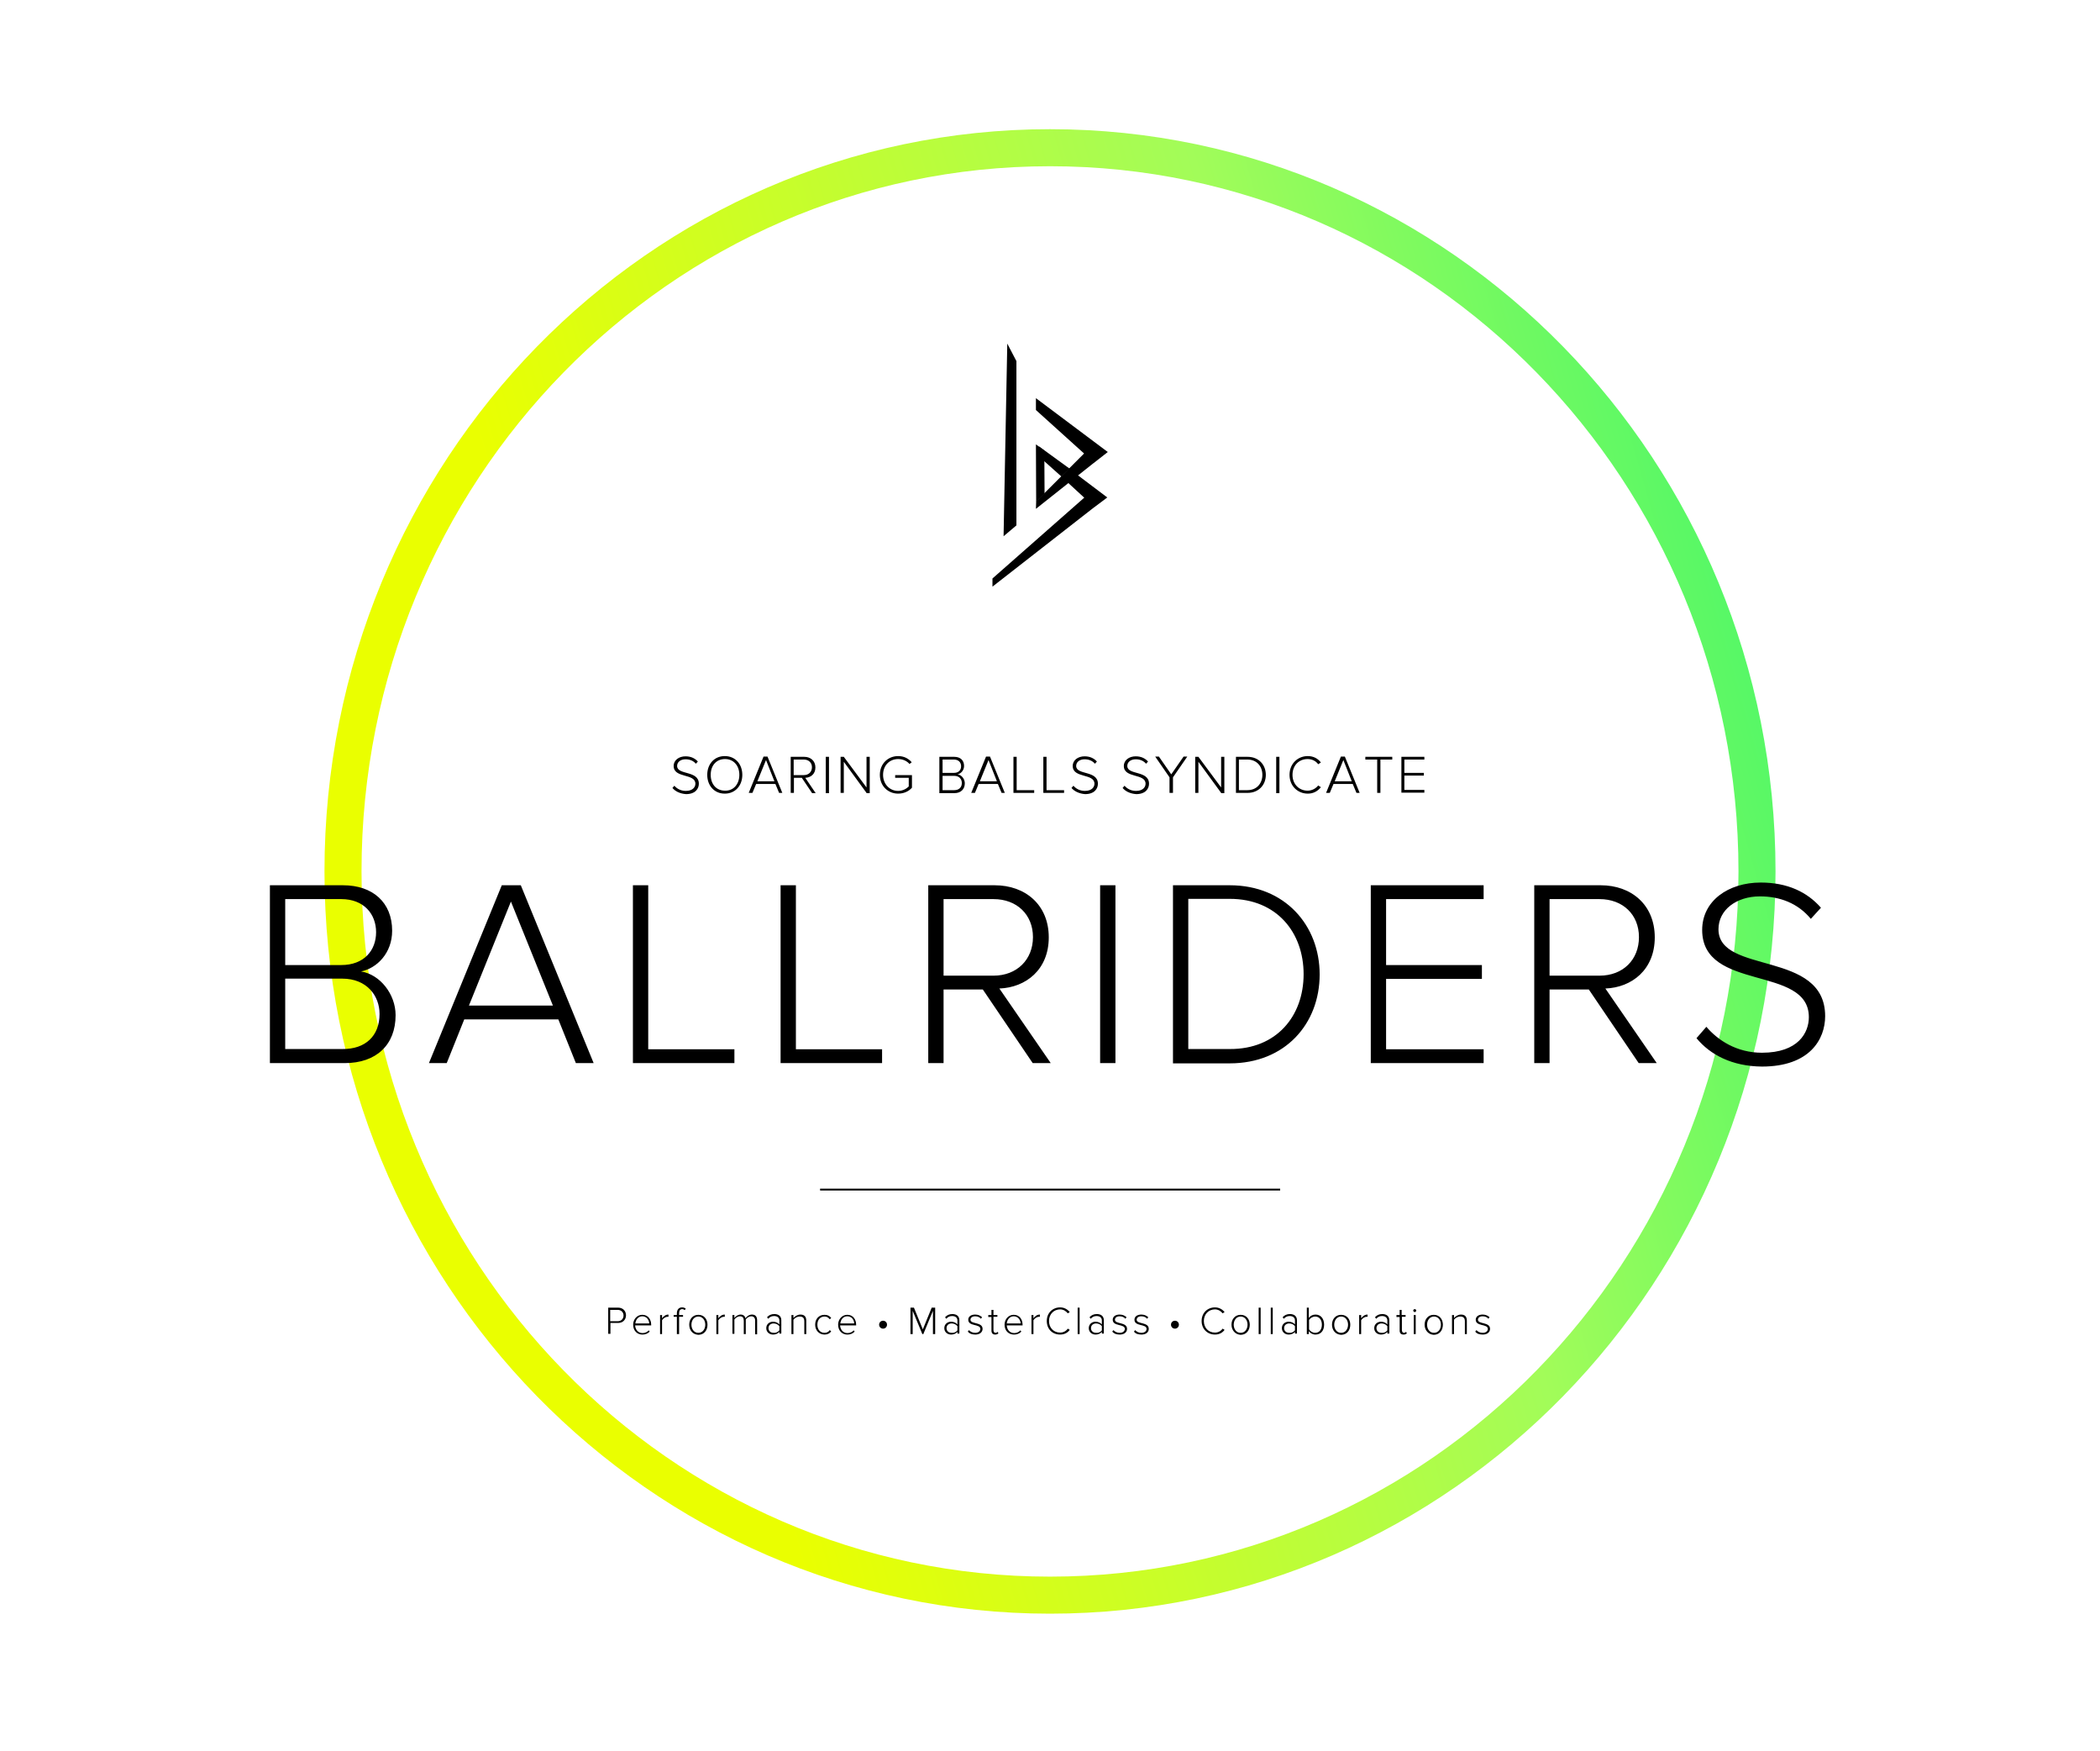
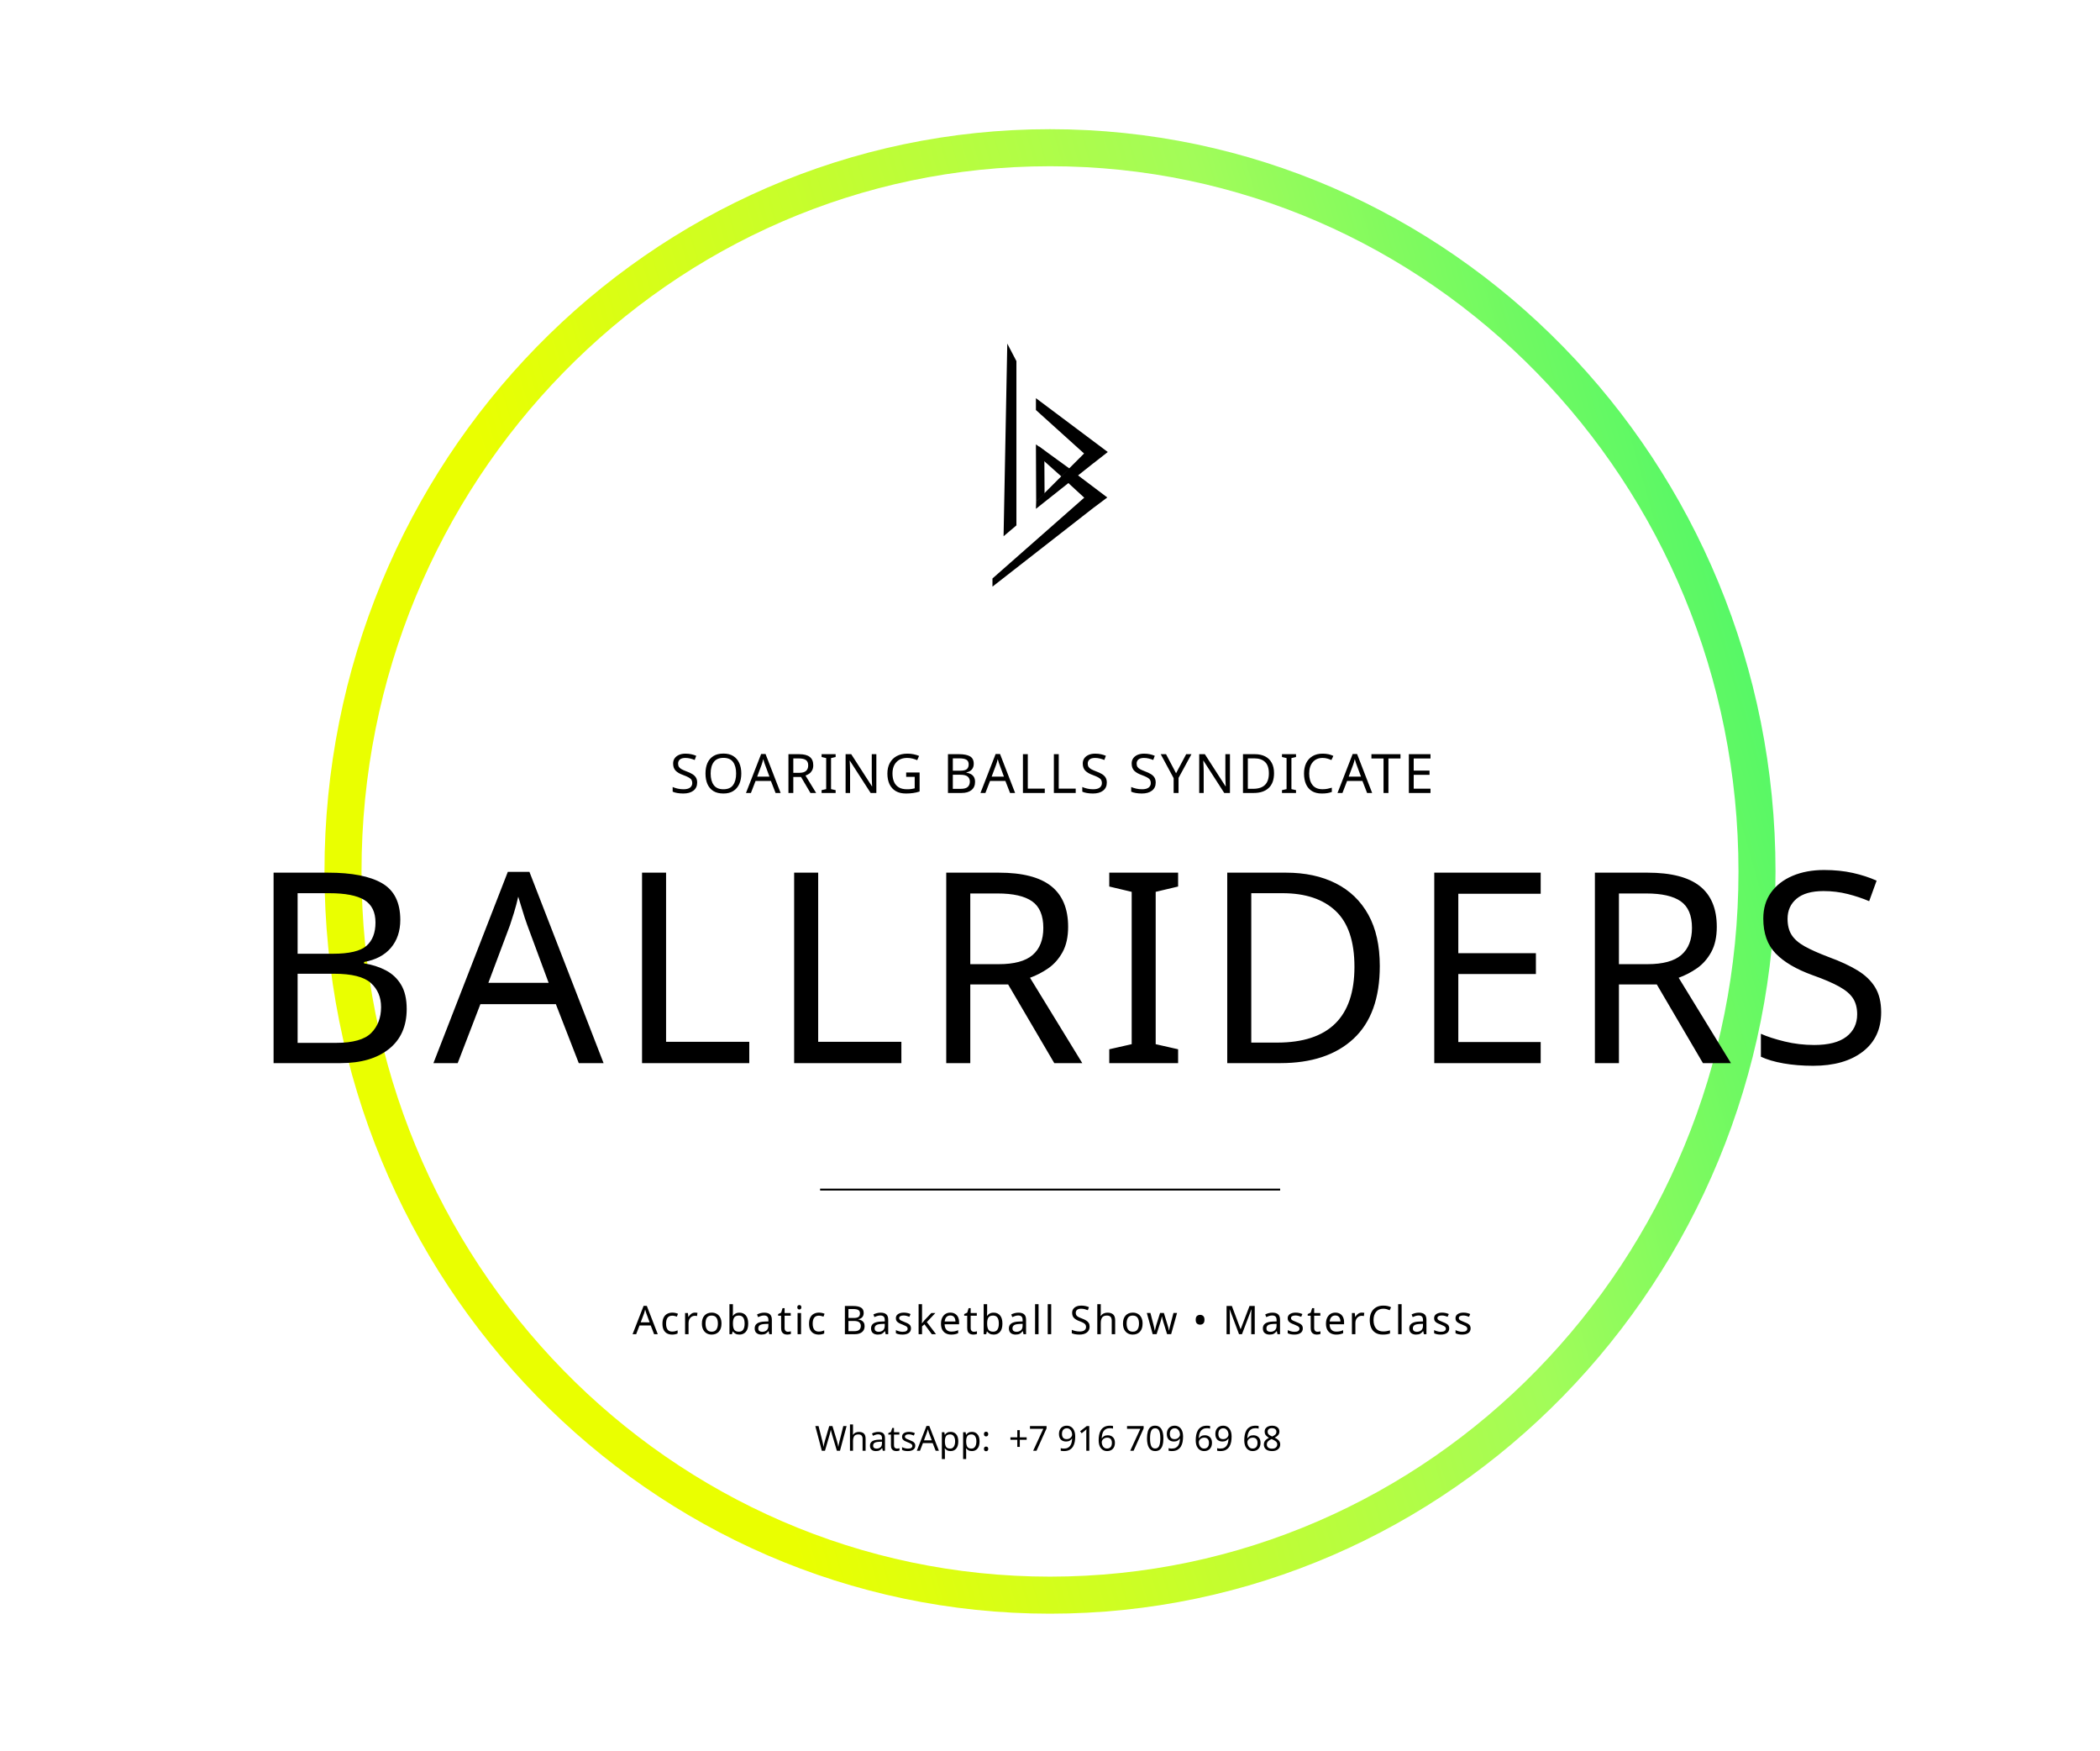
- <svg xmlns="http://www.w3.org/2000/svg" viewBox="135.3 -11.4 850.4 708.7">
-   <path fill="none" stroke="#000" stroke-width=".763" d="M467.4 470.2h186.3" />
-   <linearGradient id="a" gradientUnits="userSpaceOnUse" x1="277.578" y1="422.495" x2="843.489" y2="260.223">
-     <stop offset="0" stop-color="#eaff00" />
-     <stop offset=".203" stop-color="#eaff00" />
-     <stop offset=".73" stop-color="#a2fc59" />
-     <stop offset="1" stop-color="#57f866" />
+ <svg xmlns="http://www.w3.org/2000/svg" version="1.1" id="START" x="0px" y="0px" viewBox="135.3 -11.4 850.4 708.7" enable-background="new 135.3 -11.4 850.4 708.7" xml:space="preserve">
+   <line fill="none" stroke="#000000" stroke-width="0.763" x1="467.4" y1="470.2" x2="653.7" y2="470.2" />
+   <linearGradient id="SVGID_1_" gradientUnits="userSpaceOnUse" x1="277.578" y1="422.495" x2="843.489" y2="260.223">
+     <stop offset="0" style="stop-color:#EAFF00" />
+     <stop offset="0.203" style="stop-color:#EAFF00" />
+     <stop offset="0.73" style="stop-color:#A2FC59" />
+     <stop offset="1" style="stop-color:#57F866" />
  </linearGradient>
-   <ellipse fill="none" stroke="url(#a)" stroke-width="15" stroke-miterlimit="10" cx="560.5" cy="341.4" rx="286.3" ry="293" />
-   <path d="M407.6 307.6l.8-.9c.9 1.1 2.5 2.1 4.6 2.1 3 0 3.9-1.7 3.9-2.9 0-4.3-8.8-2.1-8.8-7.2 0-2.4 2.2-3.9 4.8-3.9 2.2 0 3.8.8 5 2.1l-.8.9c-1.1-1.3-2.6-1.8-4.2-1.8-2 0-3.4 1.1-3.4 2.7 0 3.8 8.8 1.7 8.8 7.2 0 1.9-1.3 4.2-5.2 4.2-2.6-.2-4.4-1.2-5.5-2.5zM421.7 302.3c0-4.3 2.8-7.6 7.1-7.6s7.1 3.3 7.1 7.6-2.8 7.6-7.1 7.6-7.1-3.3-7.1-7.6zm13 0c0-3.7-2.3-6.4-5.8-6.4-3.6 0-5.8 2.7-5.8 6.4s2.2 6.4 5.8 6.4c3.5.1 5.8-2.7 5.8-6.4zM450.8 309.6l-1.5-3.6h-7.8l-1.5 3.6h-1.5l6-14.7h1.6l6 14.7h-1.3zm-5.3-13.3l-3.5 8.6h6.9l-3.4-8.6zM464.1 309.6l-4.1-6.1h-3.2v6.1h-1.3V295h5.5c2.5 0 4.5 1.6 4.5 4.3 0 2.7-1.9 4.1-4.1 4.2l4.2 6.2h-1.5zm0-10.4c0-1.8-1.3-3.1-3.3-3.1h-4.1v6.3h4.1c2 0 3.3-1.3 3.3-3.2zM469.7 309.6V295h1.3v14.7h-1.3zM486.2 309.6L477 297v12.6h-1.3V295h1.3l9.2 12.4V295h1.3v14.7h-1.3zM491.6 302.3c0-4.5 3.3-7.6 7.4-7.6 2.4 0 4.2 1 5.5 2.5l-.9.7c-1-1.2-2.7-2-4.6-2-3.5 0-6.1 2.6-6.1 6.4 0 3.8 2.7 6.5 6.1 6.5 2 0 3.5-1 4.3-1.8v-3.5h-5.5v-1.1h6.8v5.1c-1.3 1.5-3.3 2.4-5.6 2.4-4.1 0-7.4-3.1-7.4-7.6zM515.7 309.6V295h6c2.5 0 4 1.4 4 3.7 0 1.8-1.3 3.1-2.6 3.4 1.6.2 2.9 1.9 2.9 3.6 0 2.4-1.6 4-4.2 4h-6.1zm8.8-10.8c0-1.5-1-2.7-2.9-2.7H517v5.4h4.6c1.9 0 2.9-1.1 2.9-2.7zm.3 6.8c0-1.5-1-2.9-3.1-2.9H517v5.8h4.7c1.9 0 3.1-1.1 3.1-2.9zM540.9 309.6l-1.5-3.6h-7.8l-1.5 3.6h-1.5l6-14.7h1.6l6 14.7h-1.3zm-5.3-13.3l-3.5 8.6h6.9l-3.4-8.6zM545.7 309.6V295h1.3v13.5h7.1v1.1h-8.4zM557.8 309.6V295h1.3v13.5h7.1v1.1h-8.4zM569.2 307.6l.8-.9c.9 1.1 2.5 2.1 4.6 2.1 3 0 3.9-1.7 3.9-2.9 0-4.3-8.8-2.1-8.8-7.2 0-2.4 2.2-3.9 4.8-3.9 2.2 0 3.8.8 5 2.1l-.8.9c-1.1-1.3-2.6-1.8-4.2-1.8-2 0-3.4 1.1-3.4 2.7 0 3.8 8.8 1.7 8.8 7.2 0 1.9-1.3 4.2-5.2 4.2-2.5-.2-4.4-1.2-5.5-2.5zM589.9 307.6l.8-.9c.9 1.1 2.5 2.1 4.6 2.1 3 0 3.9-1.7 3.9-2.9 0-4.3-8.8-2.1-8.8-7.2 0-2.4 2.2-3.9 4.8-3.9 2.2 0 3.8.8 5 2.1l-.8.9c-1.1-1.3-2.6-1.8-4.2-1.8-2 0-3.4 1.1-3.4 2.7 0 3.8 8.8 1.7 8.8 7.2 0 1.9-1.3 4.2-5.2 4.2-2.6-.2-4.4-1.2-5.5-2.5zM608.9 309.6v-6.3l-5.8-8.4h1.5l5 7.2 5-7.2h1.5l-5.8 8.4v6.3h-1.4zM629.8 309.6l-9.2-12.6v12.6h-1.3V295h1.3l9.2 12.4V295h1.3v14.7h-1.3zM635.8 309.6V295h4.7c4.6 0 7.4 3.3 7.4 7.3 0 4.1-2.9 7.3-7.4 7.3h-4.7zm10.7-7.3c0-3.4-2.2-6.2-6.1-6.2H637v12.4h3.4c3.9 0 6.1-2.8 6.1-6.2zM652.1 309.6V295h1.3v14.7h-1.3zM657.5 302.3c0-4.5 3.3-7.6 7.4-7.6 2.3 0 4.1 1 5.3 2.6l-1.1.7c-.9-1.3-2.5-2.1-4.3-2.1-3.5 0-6.1 2.6-6.1 6.4 0 3.8 2.7 6.4 6.1 6.4 1.8 0 3.4-.9 4.3-2.1l1.1.7c-1.3 1.6-3 2.6-5.3 2.6-4.1 0-7.4-3.1-7.4-7.6zM684.6 309.6l-1.5-3.6h-7.8l-1.5 3.6h-1.5l6-14.7h1.6l6 14.7h-1.3zm-5.3-13.3l-3.5 8.6h6.9l-3.4-8.6zM693 309.6v-13.5h-4.8V295h10.9v1.1h-4.8v13.5H693zM702.8 309.6V295h9.3v1.1H704v5.4h7.9v1.1H704v5.8h8.1v1.1h-9.3z" />
+   <ellipse fill="none" stroke="url(#SVGID_1_)" stroke-width="15" stroke-miterlimit="10" cx="560.5" cy="341.4" rx="286.3" ry="293" />
+   <text transform="matrix(1 0 0 1 406.5681 309.6356)" font-family="'ProximaNova-Light'" font-size="22" letter-spacing="1">SOARING BALLS SYNDICATE</text>
+   <text transform="matrix(1 0 0 1 391.4635 528.749)" font-family="'ProximaNova-Light'" font-size="16" letter-spacing="1">Acrobatic Basketball Show • MasterClass</text>
+   <text transform="matrix(1 0 0 1 235.6187 419.0072)" font-family="'ProximaNova-Light'" font-size="108" letter-spacing="5">BALLRIDERS</text>
  <g>
-     <path d="M381.6 528.7V518h4c2 0 3.2 1.4 3.2 3.1s-1.2 3.1-3.2 3.1h-3.1v4.4h-.9zm6.2-7.5c0-1.3-.9-2.3-2.4-2.3h-3v4.6h3c1.5 0 2.4-1 2.4-2.3zM391.7 524.9c0-2.2 1.6-4 3.7-4 2.4 0 3.6 1.9 3.6 4.1v.2h-6.5c.1 1.7 1.2 3.1 3 3.1 1 0 1.9-.4 2.5-1.1l.4.5c-.8.8-1.7 1.2-3 1.2-2.1 0-3.7-1.6-3.7-4zm3.7-3.4c-1.8 0-2.7 1.6-2.8 2.9h5.6c0-1.2-.9-2.9-2.8-2.9zM402.6 528.7V521h.8v1.3c.7-.9 1.5-1.5 2.6-1.5v.9h-.4c-.8 0-1.8.7-2.2 1.4v5.6h-.8zM409.4 528.7v-7h-1.3v-.7h1.3v-.7c0-1.5.8-2.4 2.1-2.4.5 0 1 .1 1.5.5l-.4.6c-.3-.2-.6-.4-1-.4-.9 0-1.3.6-1.3 1.7v.7h1.6v.7h-1.6v7h-.9zM414.4 524.9c0-2.3 1.5-4 3.7-4 2.3 0 3.7 1.8 3.7 4 0 2.3-1.4 4.1-3.7 4.1-2.3-.1-3.7-1.9-3.7-4.1zm6.5 0c0-1.7-1-3.3-2.8-3.3-1.8 0-2.8 1.6-2.8 3.3 0 1.7 1 3.3 2.8 3.3 1.8 0 2.8-1.6 2.8-3.3zM425.4 528.7V521h.8v1.3c.7-.9 1.5-1.5 2.6-1.5v.9h-.4c-.8 0-1.8.7-2.2 1.4v5.6h-.8zM441.1 528.7v-5.4c0-1.1-.5-1.8-1.6-1.8-.8 0-1.8.6-2.2 1.3v5.9h-.8v-5.4c0-1.1-.4-1.8-1.6-1.8-.8 0-1.7.6-2.2 1.3v5.8h-.8V521h.8v1.2c.3-.5 1.4-1.4 2.5-1.4 1.2 0 1.8.7 2 1.5.4-.7 1.5-1.5 2.6-1.5 1.4 0 2.1.8 2.1 2.4v5.6h-.8zM450.9 528.7v-.9c-.7.8-1.6 1.1-2.6 1.1-1.3 0-2.7-.9-2.7-2.6 0-1.7 1.4-2.6 2.7-2.6 1.1 0 2 .4 2.6 1.1v-1.6c0-1.2-.9-1.8-2.1-1.8-1 0-1.7.3-2.4 1.1l-.5-.6c.8-.9 1.7-1.3 3-1.3 1.6 0 2.8.8 2.8 2.5v5.4h-.8zm0-1.5v-1.7c-.5-.7-1.4-1.1-2.3-1.1-1.3 0-2.1.8-2.1 1.9 0 1.1.8 1.9 2.1 1.9.9.1 1.7-.3 2.3-1zM461 528.7v-5.2c0-1.5-.8-1.9-1.9-1.9-1 0-2 .6-2.5 1.3v5.8h-.8V521h.8v1.2c.6-.7 1.7-1.4 2.8-1.4 1.6 0 2.4.8 2.4 2.5v5.4h-.8zM465.4 524.9c0-2.3 1.5-4 3.8-4 1.3 0 2.1.5 2.7 1.3l-.6.5c-.6-.8-1.3-1.1-2.1-1.1-1.8 0-2.9 1.4-2.9 3.3s1.1 3.3 2.9 3.3c.8 0 1.6-.3 2.1-1.1l.6.5c-.6.8-1.4 1.3-2.7 1.3-2.3 0-3.8-1.8-3.8-4zM474.7 524.9c0-2.2 1.6-4 3.7-4 2.4 0 3.6 1.9 3.6 4.1v.2h-6.5c.1 1.7 1.2 3.1 3 3.1 1 0 1.9-.4 2.5-1.1l.4.5c-.8.8-1.7 1.2-3 1.2-2.1 0-3.7-1.6-3.7-4zm3.7-3.4c-1.8 0-2.7 1.6-2.8 2.9h5.6c0-1.2-.8-2.9-2.8-2.9zM492.9 526.5c-.9 0-1.6-.7-1.6-1.6 0-.9.7-1.6 1.6-1.6.9 0 1.6.7 1.6 1.6 0 .9-.7 1.6-1.6 1.6zM513.1 528.7v-9.4l-3.9 9.4h-.4l-3.9-9.4v9.4h-.9V518h1.4l3.6 8.8 3.6-8.8h1.4v10.7h-.9zM523 528.7v-.9c-.7.8-1.6 1.1-2.6 1.1-1.3 0-2.7-.9-2.7-2.6 0-1.7 1.4-2.6 2.7-2.6 1.1 0 2 .4 2.6 1.1v-1.6c0-1.2-.9-1.8-2.1-1.8-1 0-1.7.3-2.4 1.1l-.5-.6c.8-.9 1.7-1.3 3-1.3 1.6 0 2.8.8 2.8 2.5v5.4h-.8zm0-1.5v-1.7c-.5-.7-1.4-1.1-2.3-1.1-1.3 0-2.1.8-2.1 1.9 0 1.1.8 1.9 2.1 1.9.9.1 1.8-.3 2.3-1zM527.2 527.7l.5-.6c.5.6 1.4 1.1 2.5 1.1 1.3 0 2.1-.7 2.1-1.6 0-2.1-4.9-.9-4.9-3.7 0-1.2 1-2.1 2.8-2.1 1.3 0 2.2.5 2.8 1.1l-.5.6c-.4-.6-1.3-1-2.3-1-1.2 0-1.9.6-1.9 1.4 0 1.9 4.9.8 4.9 3.7 0 1.2-1 2.3-2.9 2.3-1.4 0-2.3-.3-3.1-1.2zM536.8 527.3v-5.5h-1.3v-.8h1.3v-2.1h.8v2.1h1.6v.7h-1.6v5.4c0 .6.3 1.1.8 1.1.4 0 .7-.2.9-.4l.3.6c-.3.3-.7.5-1.3.5-1 0-1.5-.6-1.5-1.6zM542.1 524.9c0-2.2 1.6-4 3.7-4 2.4 0 3.6 1.9 3.6 4.1v.2H543c.1 1.7 1.2 3.1 3 3.1 1 0 1.9-.4 2.5-1.1l.4.5c-.8.8-1.7 1.2-3 1.2-2.2 0-3.8-1.6-3.8-4zm3.7-3.4c-1.8 0-2.7 1.6-2.8 2.9h5.6c0-1.2-.9-2.9-2.8-2.9zM553 528.7V521h.8v1.3c.7-.9 1.5-1.5 2.6-1.5v.9h-.4c-.8 0-1.8.7-2.2 1.4v5.6h-.8zM559.2 523.4c0-3.3 2.4-5.5 5.4-5.5 1.7 0 3 .8 3.9 1.9l-.8.5c-.7-.9-1.8-1.6-3.1-1.6-2.5 0-4.5 1.9-4.5 4.7 0 2.8 1.9 4.7 4.5 4.7 1.3 0 2.4-.6 3.1-1.6l.8.5c-.9 1.2-2.2 1.9-3.9 1.9-3.1 0-5.4-2.2-5.4-5.5zM571.7 528.7V518h.8v10.7h-.8zM581.5 528.7v-.9c-.7.8-1.6 1.1-2.6 1.1-1.3 0-2.7-.9-2.7-2.6 0-1.7 1.4-2.6 2.7-2.6 1.1 0 2 .4 2.6 1.1v-1.6c0-1.2-.9-1.8-2.1-1.8-1 0-1.7.3-2.4 1.1l-.5-.6c.8-.9 1.7-1.3 3-1.3 1.6 0 2.8.8 2.8 2.5v5.4h-.8zm0-1.5v-1.7c-.5-.7-1.4-1.1-2.3-1.1-1.3 0-2.1.8-2.1 1.9 0 1.1.8 1.9 2.1 1.9.9.1 1.8-.3 2.3-1zM585.7 527.7l.5-.6c.5.6 1.4 1.1 2.5 1.1 1.3 0 2.1-.7 2.1-1.6 0-2.1-4.9-.9-4.9-3.7 0-1.2 1-2.1 2.8-2.1 1.3 0 2.2.5 2.8 1.1l-.5.6c-.4-.6-1.3-1-2.3-1-1.2 0-1.9.6-1.9 1.4 0 1.9 4.9.8 4.9 3.7 0 1.2-1 2.3-2.9 2.3-1.4 0-2.3-.3-3.1-1.2zM594.5 527.7l.5-.6c.5.6 1.4 1.1 2.5 1.1 1.3 0 2.1-.7 2.1-1.6 0-2.1-4.9-.9-4.9-3.7 0-1.2 1-2.1 2.8-2.1 1.3 0 2.2.5 2.8 1.1l-.5.6c-.4-.6-1.3-1-2.3-1-1.2 0-1.9.6-1.9 1.4 0 1.9 4.9.8 4.9 3.7 0 1.2-1 2.3-2.9 2.3-1.4 0-2.4-.3-3.1-1.2zM611.1 526.5c-.9 0-1.6-.7-1.6-1.6 0-.9.7-1.6 1.6-1.6.9 0 1.6.7 1.6 1.6 0 .9-.7 1.6-1.6 1.6zM621.9 523.4c0-3.3 2.4-5.5 5.4-5.5 1.7 0 3 .8 3.9 1.9l-.8.5c-.7-.9-1.8-1.6-3.1-1.6-2.5 0-4.5 1.9-4.5 4.7 0 2.8 1.9 4.7 4.5 4.7 1.3 0 2.4-.6 3.1-1.6l.8.5c-.9 1.2-2.2 1.9-3.9 1.9-3 0-5.4-2.2-5.4-5.5zM634 524.9c0-2.3 1.5-4 3.7-4 2.3 0 3.7 1.8 3.7 4 0 2.3-1.4 4.1-3.7 4.1-2.2-.1-3.7-1.9-3.7-4.1zm6.5 0c0-1.7-1-3.3-2.8-3.3-1.8 0-2.8 1.6-2.8 3.3 0 1.7 1 3.3 2.8 3.3 1.8 0 2.8-1.6 2.8-3.3zM645 528.7V518h.8v10.7h-.8zM649.9 528.7V518h.8v10.7h-.8zM659.7 528.7v-.9c-.7.8-1.6 1.1-2.6 1.1-1.3 0-2.7-.9-2.7-2.6 0-1.7 1.4-2.6 2.7-2.6 1.1 0 2 .4 2.6 1.1v-1.6c0-1.2-.9-1.8-2.1-1.8-1 0-1.7.3-2.4 1.1l-.5-.6c.8-.9 1.7-1.3 3-1.3 1.6 0 2.8.8 2.8 2.5v5.4h-.8zm0-1.5v-1.7c-.5-.7-1.4-1.1-2.3-1.1-1.3 0-2.1.8-2.1 1.9 0 1.1.8 1.9 2.1 1.9.9.1 1.7-.3 2.3-1zM664.5 528.7V518h.8v4.2c.6-.9 1.6-1.4 2.7-1.4 2.1 0 3.5 1.6 3.5 4.1 0 2.5-1.4 4-3.5 4-1.2 0-2.1-.6-2.7-1.4v1.2h-.8zm3.4-.5c1.7 0 2.7-1.4 2.7-3.3s-1-3.3-2.7-3.3c-1.1 0-2.1.7-2.5 1.4v3.8c.4.7 1.4 1.4 2.5 1.4zM674.7 524.9c0-2.3 1.5-4 3.7-4 2.3 0 3.7 1.8 3.7 4 0 2.3-1.4 4.1-3.7 4.1-2.3-.1-3.7-1.9-3.7-4.1zm6.5 0c0-1.7-1-3.3-2.8-3.3-1.8 0-2.8 1.6-2.8 3.3 0 1.7 1 3.3 2.8 3.3 1.8 0 2.8-1.6 2.8-3.3zM685.7 528.7V521h.8v1.3c.7-.9 1.5-1.5 2.6-1.5v.9h-.4c-.8 0-1.8.7-2.2 1.4v5.6h-.8zM697.1 528.7v-.9c-.7.8-1.6 1.1-2.6 1.1-1.3 0-2.7-.9-2.7-2.6 0-1.7 1.4-2.6 2.7-2.6 1.1 0 2 .4 2.6 1.1v-1.6c0-1.2-.9-1.8-2.1-1.8-1 0-1.7.3-2.4 1.1l-.5-.6c.8-.9 1.7-1.3 3-1.3 1.6 0 2.8.8 2.8 2.5v5.4h-.8zm0-1.5v-1.7c-.5-.7-1.4-1.1-2.3-1.1-1.3 0-2.1.8-2.1 1.9 0 1.1.8 1.9 2.1 1.9.9.1 1.8-.3 2.3-1zM702.1 527.3v-5.5h-1.3v-.8h1.3v-2.1h.8v2.1h1.6v.7H703v5.4c0 .6.3 1.1.8 1.1.4 0 .7-.2.9-.4l.3.6c-.3.3-.7.5-1.3.5-1.1 0-1.6-.6-1.6-1.6zM707.6 519.2c0-.4.3-.6.6-.6.4 0 .6.3.6.6s-.3.6-.6.6-.6-.3-.6-.6zm.2 9.5V521h.8v7.7h-.8zM712.2 524.9c0-2.3 1.5-4 3.7-4 2.3 0 3.7 1.8 3.7 4 0 2.3-1.4 4.1-3.7 4.1-2.2-.1-3.7-1.9-3.7-4.1zm6.6 0c0-1.7-1-3.3-2.8-3.3-1.8 0-2.8 1.6-2.8 3.3 0 1.7 1 3.3 2.8 3.3 1.8 0 2.8-1.6 2.8-3.3zM728.5 528.7v-5.2c0-1.5-.8-1.9-1.9-1.9-1 0-2 .6-2.5 1.3v5.8h-.8V521h.8v1.2c.6-.7 1.7-1.4 2.8-1.4 1.6 0 2.4.8 2.4 2.5v5.4h-.8zM732.7 527.7l.5-.6c.5.6 1.4 1.1 2.5 1.1 1.3 0 2.1-.7 2.1-1.6 0-2.1-4.9-.9-4.9-3.7 0-1.2 1-2.1 2.8-2.1 1.3 0 2.2.5 2.8 1.1l-.5.6c-.4-.6-1.3-1-2.3-1-1.2 0-1.9.6-1.9 1.4 0 1.9 4.9.8 4.9 3.7 0 1.2-1 2.3-2.9 2.3-1.4 0-2.4-.3-3.1-1.2z" />
+     <polygon points="556,169.3 568.4,178.3 565.1,181.5 557.6,174.8  " />
+     <polygon points="546.9,201.3 541.7,205.7 543.2,127.7 546.9,134.8  " />
+     <polygon points="578.4,175.9 554.8,154.6 554.8,149.8 583.9,171.6  " />
+     <polygon points="578.6,193.8 537.2,226.1 537.2,222.8 574.8,189.7  " />
+     <polygon points="554.8,168.5 558.2,171 558.3,188.4 554.9,191.7  " />
+     <polygon points="578.5,175.8 554.8,194.6 554.9,191.6 574.6,171.9  " />
+     <polygon points="578.5,193.9 565.8,182.2 568.2,178.3 583.7,190  " />
  </g>
-   <g>
-     <path d="M244.6 419v-72h29.6c12.1 0 19.9 7 19.9 18.4 0 9.1-6.2 15.2-12.6 16.5 7.7 1.2 14 9.2 14 17.7 0 12-7.8 19.4-20.6 19.4h-30.3zm43-53c0-7.3-4.9-13.4-14.1-13.4h-22.7v26.7h22.7c9.2 0 14.1-5.9 14.1-13.3zm1.4 33.1c0-7.3-5.1-14.3-15.1-14.3h-23.1v28.5h23.1c9.5.1 15.1-5.4 15.1-14.2zM368.5 419l-7.1-17.7h-38.1l-7.1 17.7H309l29.5-72h7.7l29.5 72h-7.2zm-26.3-65.4l-17 42.1h34l-17-42.1zM391.6 419v-72h6.2v66.4h34.9v5.6h-41.1zM451.4 419v-72h6.2v66.4h34.9v5.6h-41.1zM553.5 419l-20.2-29.8h-15.9V419h-6.2v-72h26.9c12.4 0 21.9 7.9 21.9 21.1 0 13.1-9.3 20.3-20 20.7l20.8 30.2h-7.3zm.1-51c0-9.1-6.5-15.4-16-15.4h-20.2v31h20.2c9.5 0 16-6.5 16-15.6zM580.8 419v-72h6.2v72h-6.2zM610.3 419v-72h23c22.4 0 36.4 16.3 36.4 36.1 0 20-14 36-36.4 36h-23zm52.9-36c0-16.8-10.8-30.5-29.9-30.5h-16.8v60.8h16.8c19 .1 29.9-13.4 29.9-30.3zM690.4 419v-72h45.7v5.6h-39.5v26.7h38.8v5.6h-38.8v28.5h39.5v5.6h-45.7zM798.9 419l-20.2-29.8h-15.9V419h-6.2v-72h26.9c12.4 0 21.9 7.9 21.9 21.1 0 13.1-9.3 20.3-20 20.7l20.8 30.2h-7.3zm.1-51c0-9.1-6.5-15.4-16-15.4h-20.2v31H783c9.6 0 16-6.5 16-15.6zM822.3 408.9l4-4.6c4.6 5.4 12.2 10.5 22.5 10.5 14.8 0 19-8.2 19-14.4 0-21.2-43.2-10.2-43.2-35.3 0-11.8 10.6-19.2 23.7-19.2 10.8 0 18.8 3.8 24.4 10.2l-4.1 4.5c-5.2-6.3-12.5-9.1-20.6-9.1-9.6 0-16.8 5.5-16.8 13.3 0 18.5 43.2 8.3 43.2 35.2 0 9.3-6.2 20.4-25.6 20.4-12.1-.1-21-4.8-26.5-11.5z" />
-   </g>
-   <g>
-     <path d="M556 169.3l12.4 9-3.3 3.2-7.5-6.7zM546.9 201.3l-5.2 4.4 1.5-78 3.7 7.1zM578.4 175.9l-23.6-21.3v-4.8l29.1 21.8zM578.6 193.8l-41.4 32.3v-3.3l37.6-33.1z" />
-     <path d="M554.8 168.5l3.4 2.5.1 17.4-3.4 3.3z" />
-     <path d="M578.5 175.8l-23.7 18.8.1-3 19.7-19.7z" />
-     <path d="M578.5 193.9l-12.7-11.7 2.4-3.9 15.5 11.7z" />
-   </g>
+   <text transform="matrix(1 0 0 1 465.2864 575.9329)" font-family="'ProximaNova-Extrabld'" font-size="14">WhatsApp:  +7 916 709 69 68</text>
</svg>
